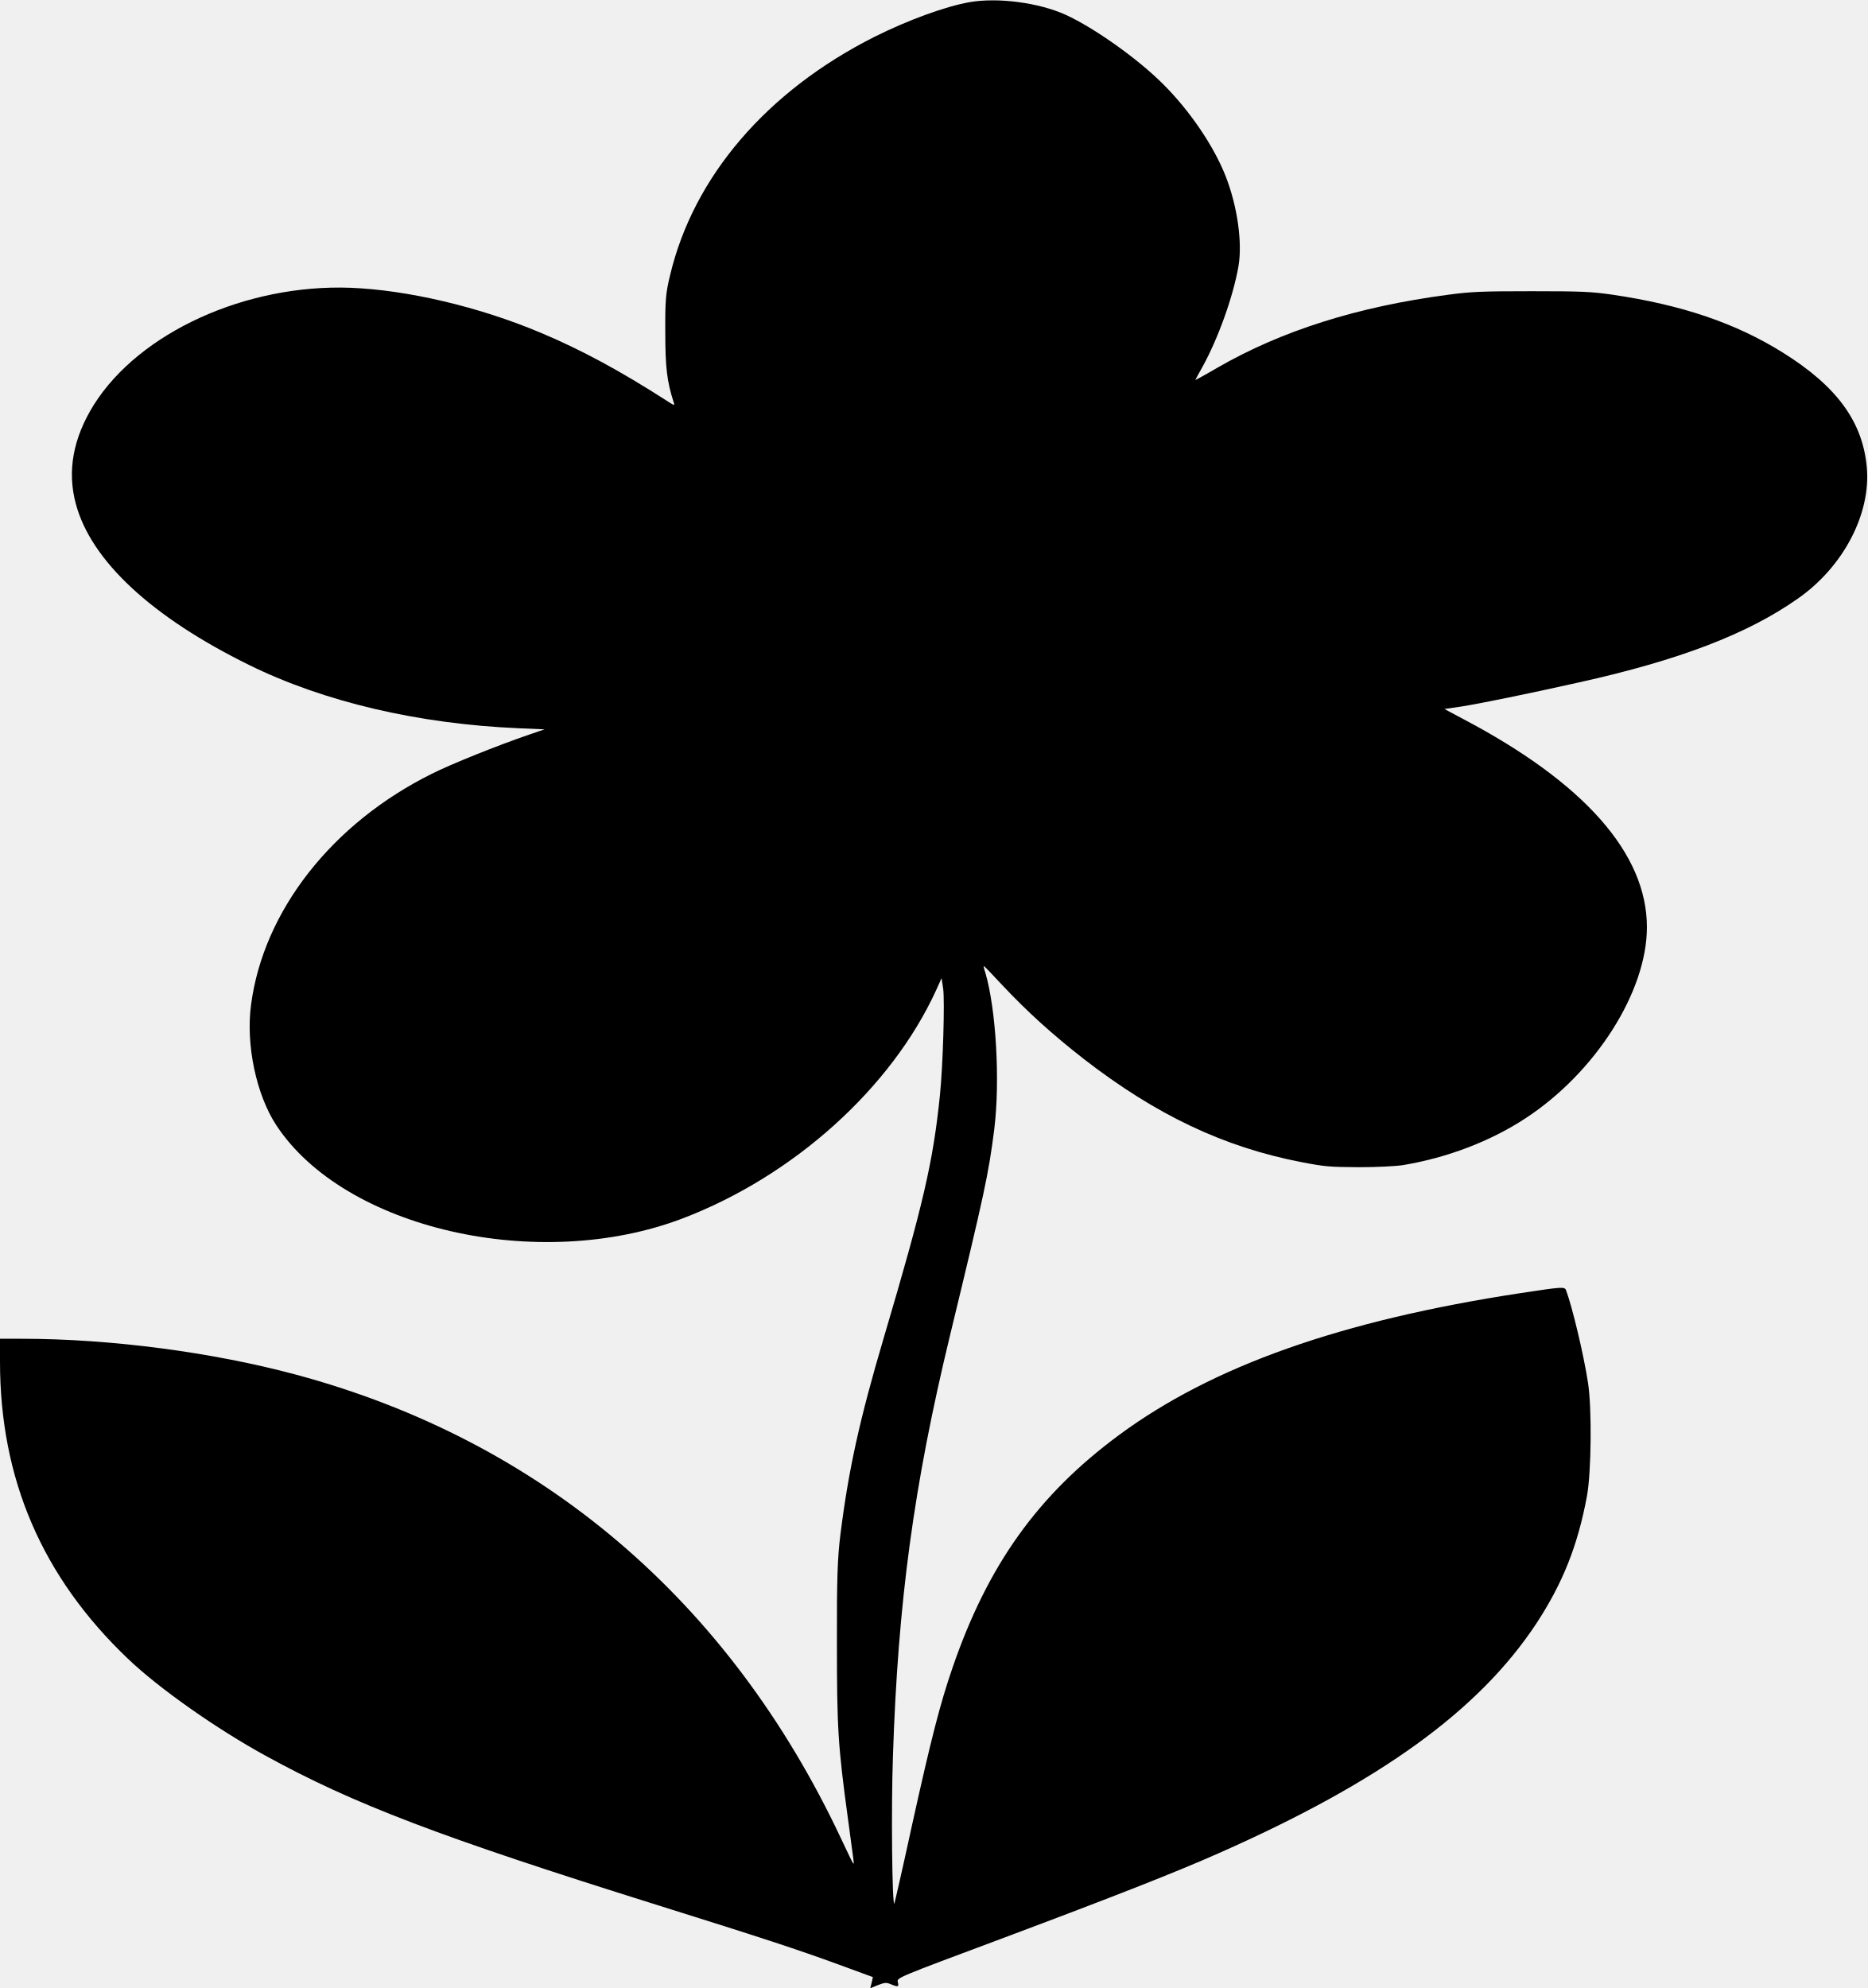
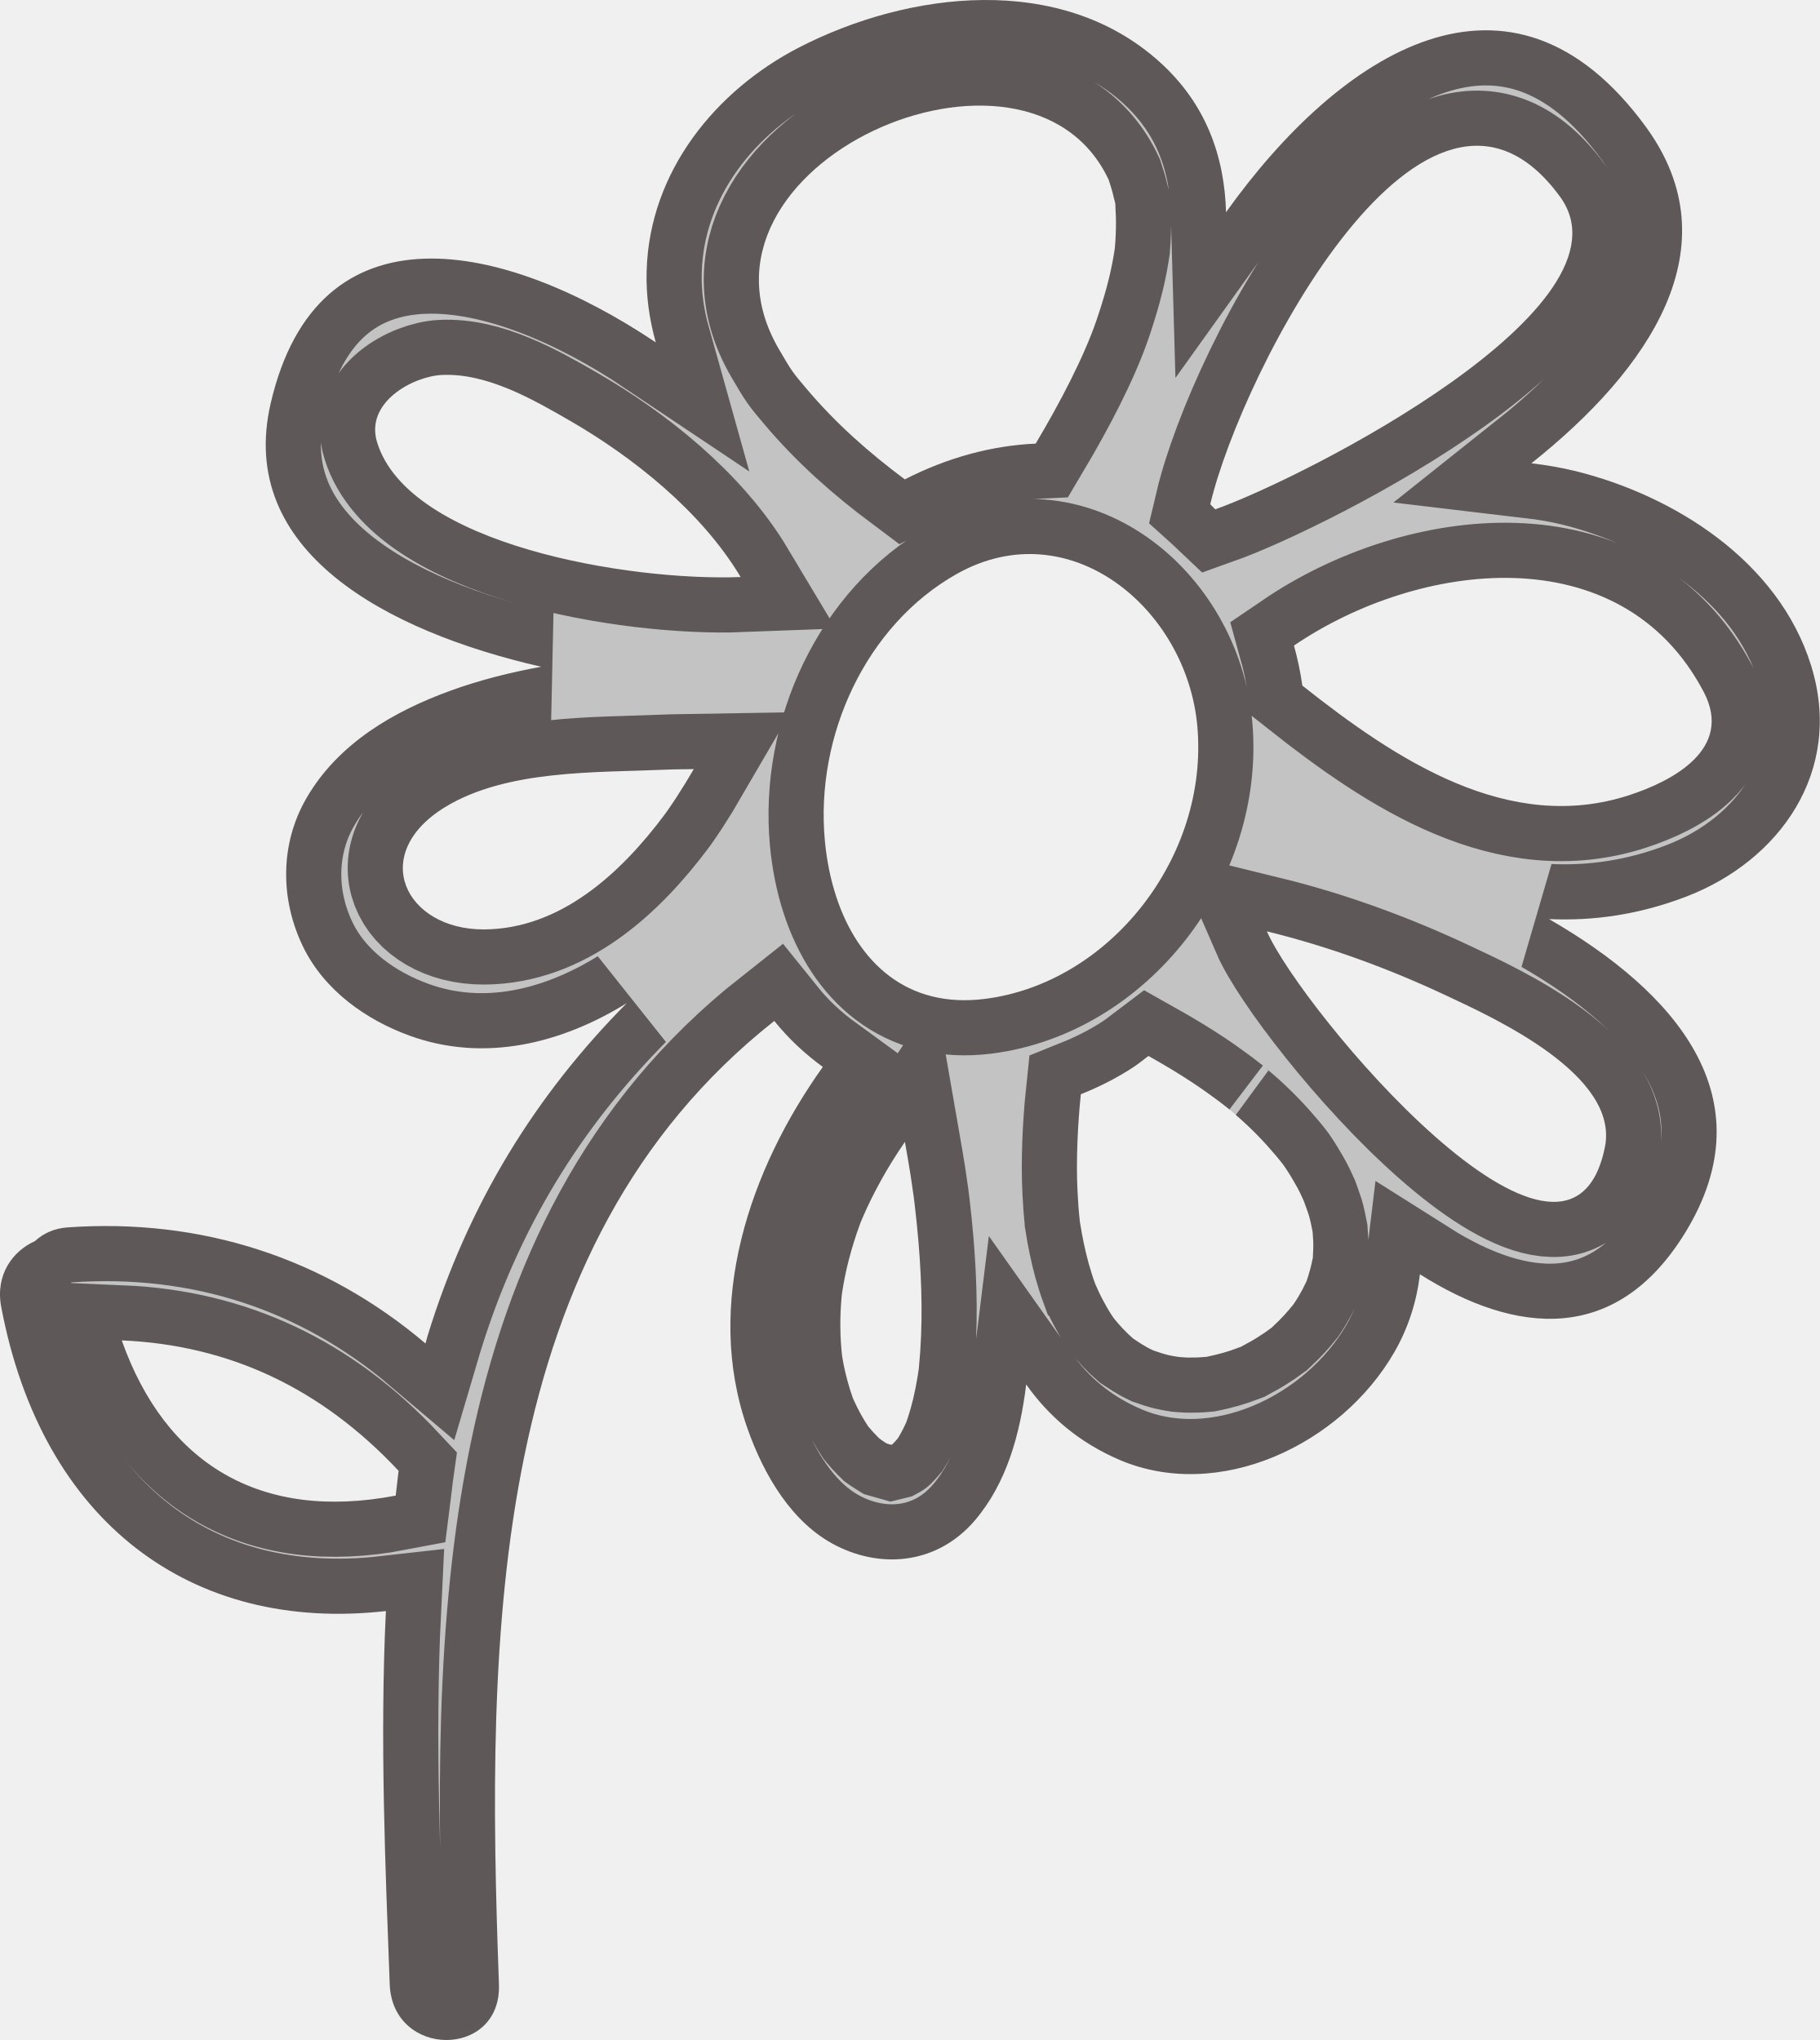
- <svg xmlns="http://www.w3.org/2000/svg" width="31" height="33" viewBox="0 0 31 33" fill="none">
-   <g clip-path="url(#clip0)">
-     <path d="M16.093 0.036C15.687 0.108 15.073 0.333 14.516 0.611C12.729 1.511 11.508 2.934 11.121 4.576C11.05 4.865 11.04 4.994 11.043 5.517C11.043 6.092 11.07 6.332 11.182 6.677C11.203 6.737 11.199 6.737 11.07 6.654C10.297 6.157 9.643 5.803 8.971 5.522C7.957 5.094 6.763 4.813 5.817 4.777C4.084 4.713 2.317 5.517 1.56 6.716C1.214 7.268 1.112 7.819 1.258 8.361C1.509 9.307 2.517 10.243 4.138 11.04C5.379 11.65 6.936 12.017 8.615 12.089L9.039 12.107L8.784 12.194C8.269 12.37 7.485 12.684 7.163 12.847C5.511 13.669 4.375 15.118 4.168 16.673C4.077 17.335 4.253 18.171 4.586 18.678C5.715 20.398 8.94 21.136 11.332 20.225C13.173 19.522 14.791 18.065 15.537 16.441L15.629 16.237L15.656 16.415C15.683 16.619 15.653 17.678 15.602 18.178C15.49 19.279 15.327 19.986 14.672 22.198C14.269 23.561 14.086 24.389 13.95 25.472C13.902 25.859 13.889 26.204 13.892 27.29C13.892 28.679 13.909 28.976 14.075 30.19C14.109 30.453 14.15 30.736 14.16 30.822C14.181 30.997 14.198 31.02 13.957 30.512C12.098 26.562 8.985 23.915 4.915 22.819C3.524 22.445 1.832 22.223 0.366 22.223H0V22.602C0 24.552 0.699 26.176 2.123 27.534C2.635 28.024 3.592 28.697 4.406 29.143C5.864 29.945 7.306 30.494 10.904 31.621C12.688 32.18 13.238 32.361 13.936 32.616L14.489 32.819L14.469 32.91L14.445 33.003L14.574 32.951C14.689 32.907 14.716 32.907 14.788 32.938C14.91 32.987 14.923 32.982 14.903 32.902C14.883 32.83 14.886 32.83 16.64 32.175C18.505 31.476 19.516 31.079 20.231 30.762C22.914 29.576 24.549 28.393 25.502 26.949C25.94 26.281 26.191 25.652 26.343 24.827C26.414 24.43 26.425 23.384 26.36 22.958C26.286 22.476 26.096 21.685 25.994 21.416C25.97 21.357 25.933 21.36 25.241 21.465C22.26 21.919 20.126 22.675 18.573 23.822C17.226 24.817 16.395 25.98 15.809 27.689C15.605 28.282 15.459 28.849 15.14 30.29C14.985 31.007 14.849 31.595 14.845 31.6C14.808 31.628 14.791 30.02 14.822 29.146C14.906 26.586 15.168 24.655 15.768 22.172C16.345 19.79 16.409 19.491 16.504 18.743C16.602 17.941 16.535 16.755 16.355 16.144C16.334 16.085 16.324 16.036 16.331 16.036C16.338 16.036 16.467 16.17 16.623 16.338C17.05 16.794 17.467 17.17 17.989 17.578C19.187 18.506 20.309 19.04 21.598 19.29C21.992 19.367 22.073 19.372 22.555 19.375C22.86 19.375 23.165 19.359 23.284 19.341C24.017 19.22 24.736 18.947 25.319 18.565C26.486 17.802 27.337 16.459 27.337 15.391C27.337 14.169 26.296 12.991 24.281 11.932L23.976 11.769L24.257 11.728C24.556 11.681 25.356 11.519 26.207 11.328C27.869 10.96 29.009 10.524 29.843 9.936C30.6 9.408 31.061 8.523 30.986 7.747C30.915 6.994 30.485 6.409 29.592 5.852C28.806 5.362 27.917 5.061 26.76 4.891C26.414 4.842 26.262 4.834 25.421 4.834C24.59 4.834 24.417 4.842 24.034 4.893C22.531 5.092 21.276 5.489 20.211 6.102C20.008 6.221 19.841 6.311 19.841 6.309C19.841 6.306 19.892 6.208 19.957 6.095C20.221 5.618 20.469 4.924 20.557 4.421C20.625 4.027 20.54 3.429 20.347 2.931C20.15 2.426 19.746 1.833 19.305 1.395C18.885 0.975 18.166 0.464 17.688 0.245C17.243 0.044 16.565 -0.046 16.093 0.036Z" fill="black" />
-   </g>
-   <defs>
-     <clipPath id="clip0">
-       <rect width="31" height="33" fill="white" />
-     </clipPath>
-   </defs>
+ <svg xmlns="http://www.w3.org/2000/svg" width="33" height="37" viewBox="0 0 33 37" fill="none">
+   <mask id="path-1-inside-1" fill="white">
+     <path d="M28.585 8.548C28.313 8.48 28.041 8.435 27.77 8.403C29.923 6.691 31.429 4.469 29.846 2.3C27.399 -1.053 24.31 0.94 22.233 3.849C22.205 2.834 21.869 1.884 21.035 1.129C19.236 -0.502 16.47 -0.162 14.484 0.864C12.991 1.635 11.776 3.099 11.726 4.916C11.713 5.366 11.776 5.797 11.892 6.21C9.152 4.373 5.762 3.629 4.908 7.318C4.289 9.996 7.001 11.45 9.814 12.093C9.258 12.195 8.71 12.331 8.181 12.523C7.159 12.892 6.133 13.476 5.555 14.48C5.076 15.31 5.08 16.308 5.492 17.163C5.88 17.968 6.65 18.504 7.438 18.788C8.782 19.272 10.174 18.931 11.366 18.194C9.722 19.852 8.495 21.817 7.755 24.225C7.741 24.271 7.73 24.32 7.716 24.367C5.893 22.821 3.663 22.088 1.219 22.262C0.977 22.28 0.783 22.373 0.634 22.51C0.229 22.692 -0.088 23.121 0.022 23.703C0.76 27.613 3.472 29.619 6.998 29.22C6.884 31.549 6.992 33.945 7.067 35.988C7.117 37.335 9.097 37.34 9.048 35.988C8.814 29.628 8.847 22.619 14.041 18.517C14.303 18.843 14.601 19.118 14.921 19.351C13.6 21.201 12.758 23.643 13.554 25.907C13.851 26.753 14.363 27.629 15.162 28.033C16.021 28.468 17.015 28.349 17.675 27.58C18.256 26.902 18.499 26.006 18.609 25.11C19.018 25.689 19.569 26.165 20.306 26.48C22.104 27.246 24.312 26.209 25.283 24.528C25.542 24.079 25.691 23.6 25.749 23.112C27.482 24.208 29.309 24.395 30.559 22.358C32.064 19.904 30.367 17.983 28.091 16.67C28.898 16.706 29.726 16.589 30.578 16.262C32.261 15.617 33.44 13.996 32.843 12.072C32.248 10.159 30.335 8.984 28.585 8.548ZM7.176 27.126C4.71 27.598 2.997 26.54 2.208 24.311C4.163 24.396 5.83 25.182 7.229 26.678C7.208 26.826 7.195 26.978 7.176 27.126ZM28.29 3.568C29.742 5.556 23.684 8.652 22.037 9.238C22.006 9.209 21.978 9.174 21.947 9.146C22.521 6.723 25.874 0.257 28.29 3.568ZM12.269 14.458C12.22 14.534 12.169 14.608 12.118 14.682C12.105 14.7 12.083 14.732 12.06 14.764C11.252 15.85 10.156 16.849 8.779 16.857C7.347 16.864 6.677 15.489 8.074 14.637C9.191 13.956 10.81 14.015 12.062 13.96C12.235 13.952 12.408 13.953 12.581 13.95C12.481 14.122 12.377 14.291 12.269 14.458ZM6.838 8.021C6.616 7.297 7.49 6.826 8.012 6.801C8.823 6.762 9.656 7.237 10.341 7.634C11.47 8.287 12.714 9.267 13.431 10.466C11.415 10.543 7.409 9.885 6.838 8.021ZM14.623 7.048C14.377 6.757 14.364 6.744 14.126 6.335C12.173 2.992 18.647 0.135 20.106 3.264C20.141 3.369 20.173 3.474 20.197 3.582C20.212 3.645 20.22 3.675 20.225 3.693C20.225 3.713 20.226 3.746 20.23 3.818C20.24 3.959 20.238 4.101 20.233 4.242C20.231 4.317 20.225 4.392 20.219 4.467C20.217 4.487 20.216 4.498 20.216 4.506C20.213 4.525 20.209 4.548 20.204 4.582C20.138 5.002 20.019 5.412 19.883 5.811C19.657 6.471 19.23 7.291 18.781 8.046C17.984 8.081 17.172 8.302 16.408 8.695C15.764 8.213 15.172 7.697 14.623 7.048ZM16.664 24.797C16.663 24.809 16.661 24.825 16.659 24.841C16.653 24.885 16.647 24.929 16.639 24.973C16.617 25.108 16.59 25.243 16.558 25.377C16.532 25.488 16.5 25.598 16.465 25.706C16.455 25.738 16.444 25.769 16.433 25.8C16.398 25.879 16.358 25.957 16.315 26.032C16.304 26.052 16.291 26.071 16.279 26.09C16.249 26.126 16.218 26.161 16.184 26.194C16.184 26.194 16.184 26.195 16.183 26.195C16.181 26.196 16.18 26.197 16.178 26.198C16.17 26.2 16.162 26.202 16.154 26.204C16.131 26.198 16.108 26.19 16.086 26.183C16.078 26.178 16.07 26.174 16.062 26.17C16.024 26.148 15.989 26.12 15.952 26.094C15.938 26.08 15.922 26.067 15.908 26.052C15.854 25.998 15.803 25.941 15.754 25.882C15.748 25.875 15.743 25.868 15.738 25.862C15.638 25.711 15.552 25.55 15.478 25.384C15.474 25.377 15.472 25.369 15.468 25.361C15.466 25.357 15.464 25.353 15.463 25.349C15.427 25.248 15.396 25.145 15.367 25.041C15.34 24.941 15.317 24.84 15.296 24.739C15.286 24.69 15.278 24.64 15.27 24.59C15.231 24.239 15.229 23.883 15.261 23.531C15.262 23.511 15.264 23.491 15.267 23.471C15.281 23.372 15.299 23.273 15.318 23.175C15.362 22.951 15.421 22.731 15.489 22.513C15.521 22.41 15.556 22.309 15.593 22.208C15.597 22.195 15.603 22.18 15.609 22.164C15.621 22.136 15.633 22.107 15.645 22.08C15.743 21.852 15.854 21.63 15.973 21.415C16.101 21.182 16.242 20.957 16.391 20.738C16.397 20.73 16.404 20.72 16.41 20.711C16.446 20.918 16.483 21.124 16.515 21.331C16.534 21.453 16.551 21.575 16.568 21.698C16.572 21.727 16.576 21.755 16.579 21.784C16.581 21.801 16.583 21.819 16.585 21.831C16.614 22.071 16.637 22.311 16.658 22.551C16.719 23.297 16.737 24.051 16.664 24.797ZM17.861 18.117C16.446 18.297 15.553 17.451 15.163 16.259C15.059 15.941 14.991 15.6 14.958 15.246C14.781 13.348 15.7 11.343 17.344 10.413C19.384 9.259 21.524 11.03 21.713 13.178C21.921 15.543 20.128 17.829 17.861 18.117ZM23.808 22.796C23.808 22.802 23.808 22.802 23.808 22.807C23.804 22.823 23.801 22.836 23.796 22.863C23.777 22.959 23.751 23.054 23.723 23.147C23.713 23.179 23.702 23.21 23.691 23.241C23.688 23.247 23.687 23.25 23.683 23.258C23.643 23.345 23.597 23.43 23.549 23.512C23.531 23.544 23.487 23.61 23.455 23.658C23.347 23.794 23.229 23.923 23.102 24.04C23.084 24.057 23.076 24.066 23.064 24.077C23.058 24.081 23.055 24.083 23.046 24.09C22.97 24.148 22.891 24.201 22.81 24.252C22.73 24.304 22.646 24.35 22.562 24.395C22.536 24.408 22.523 24.416 22.509 24.424C22.493 24.43 22.479 24.435 22.453 24.445C22.277 24.514 22.095 24.564 21.911 24.602C21.897 24.605 21.892 24.607 21.881 24.609C21.871 24.61 21.866 24.61 21.85 24.611C21.742 24.622 21.634 24.624 21.525 24.622C21.471 24.621 21.418 24.614 21.365 24.61C21.31 24.601 21.228 24.588 21.189 24.578C21.098 24.556 21.009 24.527 20.92 24.495C20.915 24.493 20.91 24.491 20.906 24.49C20.873 24.474 20.841 24.458 20.809 24.441C20.738 24.402 20.669 24.358 20.601 24.312C20.577 24.296 20.562 24.286 20.548 24.277C20.421 24.167 20.306 24.043 20.199 23.911C20.183 23.887 20.166 23.864 20.151 23.84C20.096 23.756 20.047 23.668 20 23.579C19.95 23.487 19.907 23.392 19.865 23.296C19.864 23.295 19.864 23.295 19.863 23.294C19.839 23.229 19.817 23.162 19.796 23.096C19.719 22.857 19.663 22.61 19.617 22.362C19.607 22.308 19.598 22.255 19.59 22.202C19.587 22.179 19.584 22.169 19.582 22.157C19.582 22.152 19.582 22.151 19.581 22.145C19.561 21.966 19.549 21.786 19.54 21.607C19.511 21.05 19.545 20.372 19.6 19.847C19.924 19.717 20.242 19.559 20.546 19.36C20.643 19.297 20.733 19.222 20.826 19.152C21.098 19.305 21.366 19.464 21.627 19.637C21.791 19.745 21.951 19.86 22.11 19.978C22.169 20.023 22.227 20.069 22.286 20.115C22.247 20.086 22.446 20.252 22.469 20.273C22.709 20.485 22.933 20.716 23.14 20.963C23.186 21.017 23.23 21.073 23.274 21.13C23.279 21.137 23.281 21.141 23.289 21.151C23.377 21.279 23.456 21.413 23.531 21.549C23.572 21.624 23.607 21.704 23.643 21.782C23.661 21.835 23.715 21.974 23.729 22.022C23.76 22.127 23.783 22.234 23.803 22.342C23.807 22.391 23.811 22.441 23.813 22.491C23.818 22.591 23.814 22.694 23.808 22.796ZM29.103 20.809C28.435 24.081 23.592 18.312 22.974 16.892C24.092 17.166 25.192 17.569 26.234 18.06C27.091 18.463 29.372 19.494 29.103 20.809ZM29.548 14.421C27.361 15.136 25.323 13.786 23.617 12.435C23.582 12.19 23.531 11.947 23.465 11.709C25.717 10.175 29.396 9.696 30.895 12.549C31.441 13.588 30.322 14.168 29.548 14.421Z" />
+   </mask>
+   <path d="M28.585 8.548C28.313 8.48 28.041 8.435 27.77 8.403C29.923 6.691 31.429 4.469 29.846 2.3C27.399 -1.053 24.31 0.94 22.233 3.849C22.205 2.834 21.869 1.884 21.035 1.129C19.236 -0.502 16.47 -0.162 14.484 0.864C12.991 1.635 11.776 3.099 11.726 4.916C11.713 5.366 11.776 5.797 11.892 6.21C9.152 4.373 5.762 3.629 4.908 7.318C4.289 9.996 7.001 11.45 9.814 12.093C9.258 12.195 8.71 12.331 8.181 12.523C7.159 12.892 6.133 13.476 5.555 14.48C5.076 15.31 5.08 16.308 5.492 17.163C5.88 17.968 6.65 18.504 7.438 18.788C8.782 19.272 10.174 18.931 11.366 18.194C9.722 19.852 8.495 21.817 7.755 24.225C7.741 24.271 7.73 24.32 7.716 24.367C5.893 22.821 3.663 22.088 1.219 22.262C0.977 22.28 0.783 22.373 0.634 22.51C0.229 22.692 -0.088 23.121 0.022 23.703C0.76 27.613 3.472 29.619 6.998 29.22C6.884 31.549 6.992 33.945 7.067 35.988C7.117 37.335 9.097 37.34 9.048 35.988C8.814 29.628 8.847 22.619 14.041 18.517C14.303 18.843 14.601 19.118 14.921 19.351C13.6 21.201 12.758 23.643 13.554 25.907C13.851 26.753 14.363 27.629 15.162 28.033C16.021 28.468 17.015 28.349 17.675 27.58C18.256 26.902 18.499 26.006 18.609 25.11C19.018 25.689 19.569 26.165 20.306 26.48C22.104 27.246 24.312 26.209 25.283 24.528C25.542 24.079 25.691 23.6 25.749 23.112C27.482 24.208 29.309 24.395 30.559 22.358C32.064 19.904 30.367 17.983 28.091 16.67C28.898 16.706 29.726 16.589 30.578 16.262C32.261 15.617 33.44 13.996 32.843 12.072C32.248 10.159 30.335 8.984 28.585 8.548ZM7.176 27.126C4.71 27.598 2.997 26.54 2.208 24.311C4.163 24.396 5.83 25.182 7.229 26.678C7.208 26.826 7.195 26.978 7.176 27.126ZM28.29 3.568C29.742 5.556 23.684 8.652 22.037 9.238C22.006 9.209 21.978 9.174 21.947 9.146C22.521 6.723 25.874 0.257 28.29 3.568ZM12.269 14.458C12.22 14.534 12.169 14.608 12.118 14.682C12.105 14.7 12.083 14.732 12.06 14.764C11.252 15.85 10.156 16.849 8.779 16.857C7.347 16.864 6.677 15.489 8.074 14.637C9.191 13.956 10.81 14.015 12.062 13.96C12.235 13.952 12.408 13.953 12.581 13.95C12.481 14.122 12.377 14.291 12.269 14.458ZM6.838 8.021C6.616 7.297 7.49 6.826 8.012 6.801C8.823 6.762 9.656 7.237 10.341 7.634C11.47 8.287 12.714 9.267 13.431 10.466C11.415 10.543 7.409 9.885 6.838 8.021ZM14.623 7.048C14.377 6.757 14.364 6.744 14.126 6.335C12.173 2.992 18.647 0.135 20.106 3.264C20.141 3.369 20.173 3.474 20.197 3.582C20.212 3.645 20.22 3.675 20.225 3.693C20.225 3.713 20.226 3.746 20.23 3.818C20.24 3.959 20.238 4.101 20.233 4.242C20.231 4.317 20.225 4.392 20.219 4.467C20.217 4.487 20.216 4.498 20.216 4.506C20.213 4.525 20.209 4.548 20.204 4.582C20.138 5.002 20.019 5.412 19.883 5.811C19.657 6.471 19.23 7.291 18.781 8.046C17.984 8.081 17.172 8.302 16.408 8.695C15.764 8.213 15.172 7.697 14.623 7.048ZM16.664 24.797C16.663 24.809 16.661 24.825 16.659 24.841C16.653 24.885 16.647 24.929 16.639 24.973C16.617 25.108 16.59 25.243 16.558 25.377C16.532 25.488 16.5 25.598 16.465 25.706C16.455 25.738 16.444 25.769 16.433 25.8C16.398 25.879 16.358 25.957 16.315 26.032C16.304 26.052 16.291 26.071 16.279 26.09C16.249 26.126 16.218 26.161 16.184 26.194C16.184 26.194 16.184 26.195 16.183 26.195C16.181 26.196 16.18 26.197 16.178 26.198C16.17 26.2 16.162 26.202 16.154 26.204C16.131 26.198 16.108 26.19 16.086 26.183C16.078 26.178 16.07 26.174 16.062 26.17C16.024 26.148 15.989 26.12 15.952 26.094C15.938 26.08 15.922 26.067 15.908 26.052C15.854 25.998 15.803 25.941 15.754 25.882C15.748 25.875 15.743 25.868 15.738 25.862C15.638 25.711 15.552 25.55 15.478 25.384C15.474 25.377 15.472 25.369 15.468 25.361C15.466 25.357 15.464 25.353 15.463 25.349C15.427 25.248 15.396 25.145 15.367 25.041C15.34 24.941 15.317 24.84 15.296 24.739C15.286 24.69 15.278 24.64 15.27 24.59C15.231 24.239 15.229 23.883 15.261 23.531C15.262 23.511 15.264 23.491 15.267 23.471C15.281 23.372 15.299 23.273 15.318 23.175C15.362 22.951 15.421 22.731 15.489 22.513C15.521 22.41 15.556 22.309 15.593 22.208C15.597 22.195 15.603 22.18 15.609 22.164C15.621 22.136 15.633 22.107 15.645 22.08C15.743 21.852 15.854 21.63 15.973 21.415C16.101 21.182 16.242 20.957 16.391 20.738C16.397 20.73 16.404 20.72 16.41 20.711C16.446 20.918 16.483 21.124 16.515 21.331C16.534 21.453 16.551 21.575 16.568 21.698C16.572 21.727 16.576 21.755 16.579 21.784C16.581 21.801 16.583 21.819 16.585 21.831C16.614 22.071 16.637 22.311 16.658 22.551C16.719 23.297 16.737 24.051 16.664 24.797ZM17.861 18.117C16.446 18.297 15.553 17.451 15.163 16.259C15.059 15.941 14.991 15.6 14.958 15.246C14.781 13.348 15.7 11.343 17.344 10.413C19.384 9.259 21.524 11.03 21.713 13.178C21.921 15.543 20.128 17.829 17.861 18.117ZM23.808 22.796C23.808 22.802 23.808 22.802 23.808 22.807C23.804 22.823 23.801 22.836 23.796 22.863C23.777 22.959 23.751 23.054 23.723 23.147C23.713 23.179 23.702 23.21 23.691 23.241C23.688 23.247 23.687 23.25 23.683 23.258C23.643 23.345 23.597 23.43 23.549 23.512C23.531 23.544 23.487 23.61 23.455 23.658C23.347 23.794 23.229 23.923 23.102 24.04C23.084 24.057 23.076 24.066 23.064 24.077C23.058 24.081 23.055 24.083 23.046 24.09C22.97 24.148 22.891 24.201 22.81 24.252C22.73 24.304 22.646 24.35 22.562 24.395C22.536 24.408 22.523 24.416 22.509 24.424C22.493 24.43 22.479 24.435 22.453 24.445C22.277 24.514 22.095 24.564 21.911 24.602C21.897 24.605 21.892 24.607 21.881 24.609C21.871 24.61 21.866 24.61 21.85 24.611C21.742 24.622 21.634 24.624 21.525 24.622C21.471 24.621 21.418 24.614 21.365 24.61C21.31 24.601 21.228 24.588 21.189 24.578C21.098 24.556 21.009 24.527 20.92 24.495C20.915 24.493 20.91 24.491 20.906 24.49C20.873 24.474 20.841 24.458 20.809 24.441C20.738 24.402 20.669 24.358 20.601 24.312C20.577 24.296 20.562 24.286 20.548 24.277C20.421 24.167 20.306 24.043 20.199 23.911C20.183 23.887 20.166 23.864 20.151 23.84C20.096 23.756 20.047 23.668 20 23.579C19.95 23.487 19.907 23.392 19.865 23.296C19.864 23.295 19.864 23.295 19.863 23.294C19.839 23.229 19.817 23.162 19.796 23.096C19.719 22.857 19.663 22.61 19.617 22.362C19.607 22.308 19.598 22.255 19.59 22.202C19.587 22.179 19.584 22.169 19.582 22.157C19.582 22.152 19.582 22.151 19.581 22.145C19.561 21.966 19.549 21.786 19.54 21.607C19.511 21.05 19.545 20.372 19.6 19.847C19.924 19.717 20.242 19.559 20.546 19.36C20.643 19.297 20.733 19.222 20.826 19.152C21.098 19.305 21.366 19.464 21.627 19.637C21.791 19.745 21.951 19.86 22.11 19.978C22.169 20.023 22.227 20.069 22.286 20.115C22.247 20.086 22.446 20.252 22.469 20.273C22.709 20.485 22.933 20.716 23.14 20.963C23.186 21.017 23.23 21.073 23.274 21.13C23.279 21.137 23.281 21.141 23.289 21.151C23.377 21.279 23.456 21.413 23.531 21.549C23.572 21.624 23.607 21.704 23.643 21.782C23.661 21.835 23.715 21.974 23.729 22.022C23.76 22.127 23.783 22.234 23.803 22.342C23.807 22.391 23.811 22.441 23.813 22.491C23.818 22.591 23.814 22.694 23.808 22.796ZM29.103 20.809C28.435 24.081 23.592 18.312 22.974 16.892C24.092 17.166 25.192 17.569 26.234 18.06C27.091 18.463 29.372 19.494 29.103 20.809ZM29.548 14.421C27.361 15.136 25.323 13.786 23.617 12.435C23.582 12.19 23.531 11.947 23.465 11.709C25.717 10.175 29.396 9.696 30.895 12.549C31.441 13.588 30.322 14.168 29.548 14.421Z" fill="black" fill-opacity="0.19" stroke="#5F5858" stroke-width="2" mask="url(#path-1-inside-1)" />
</svg>
